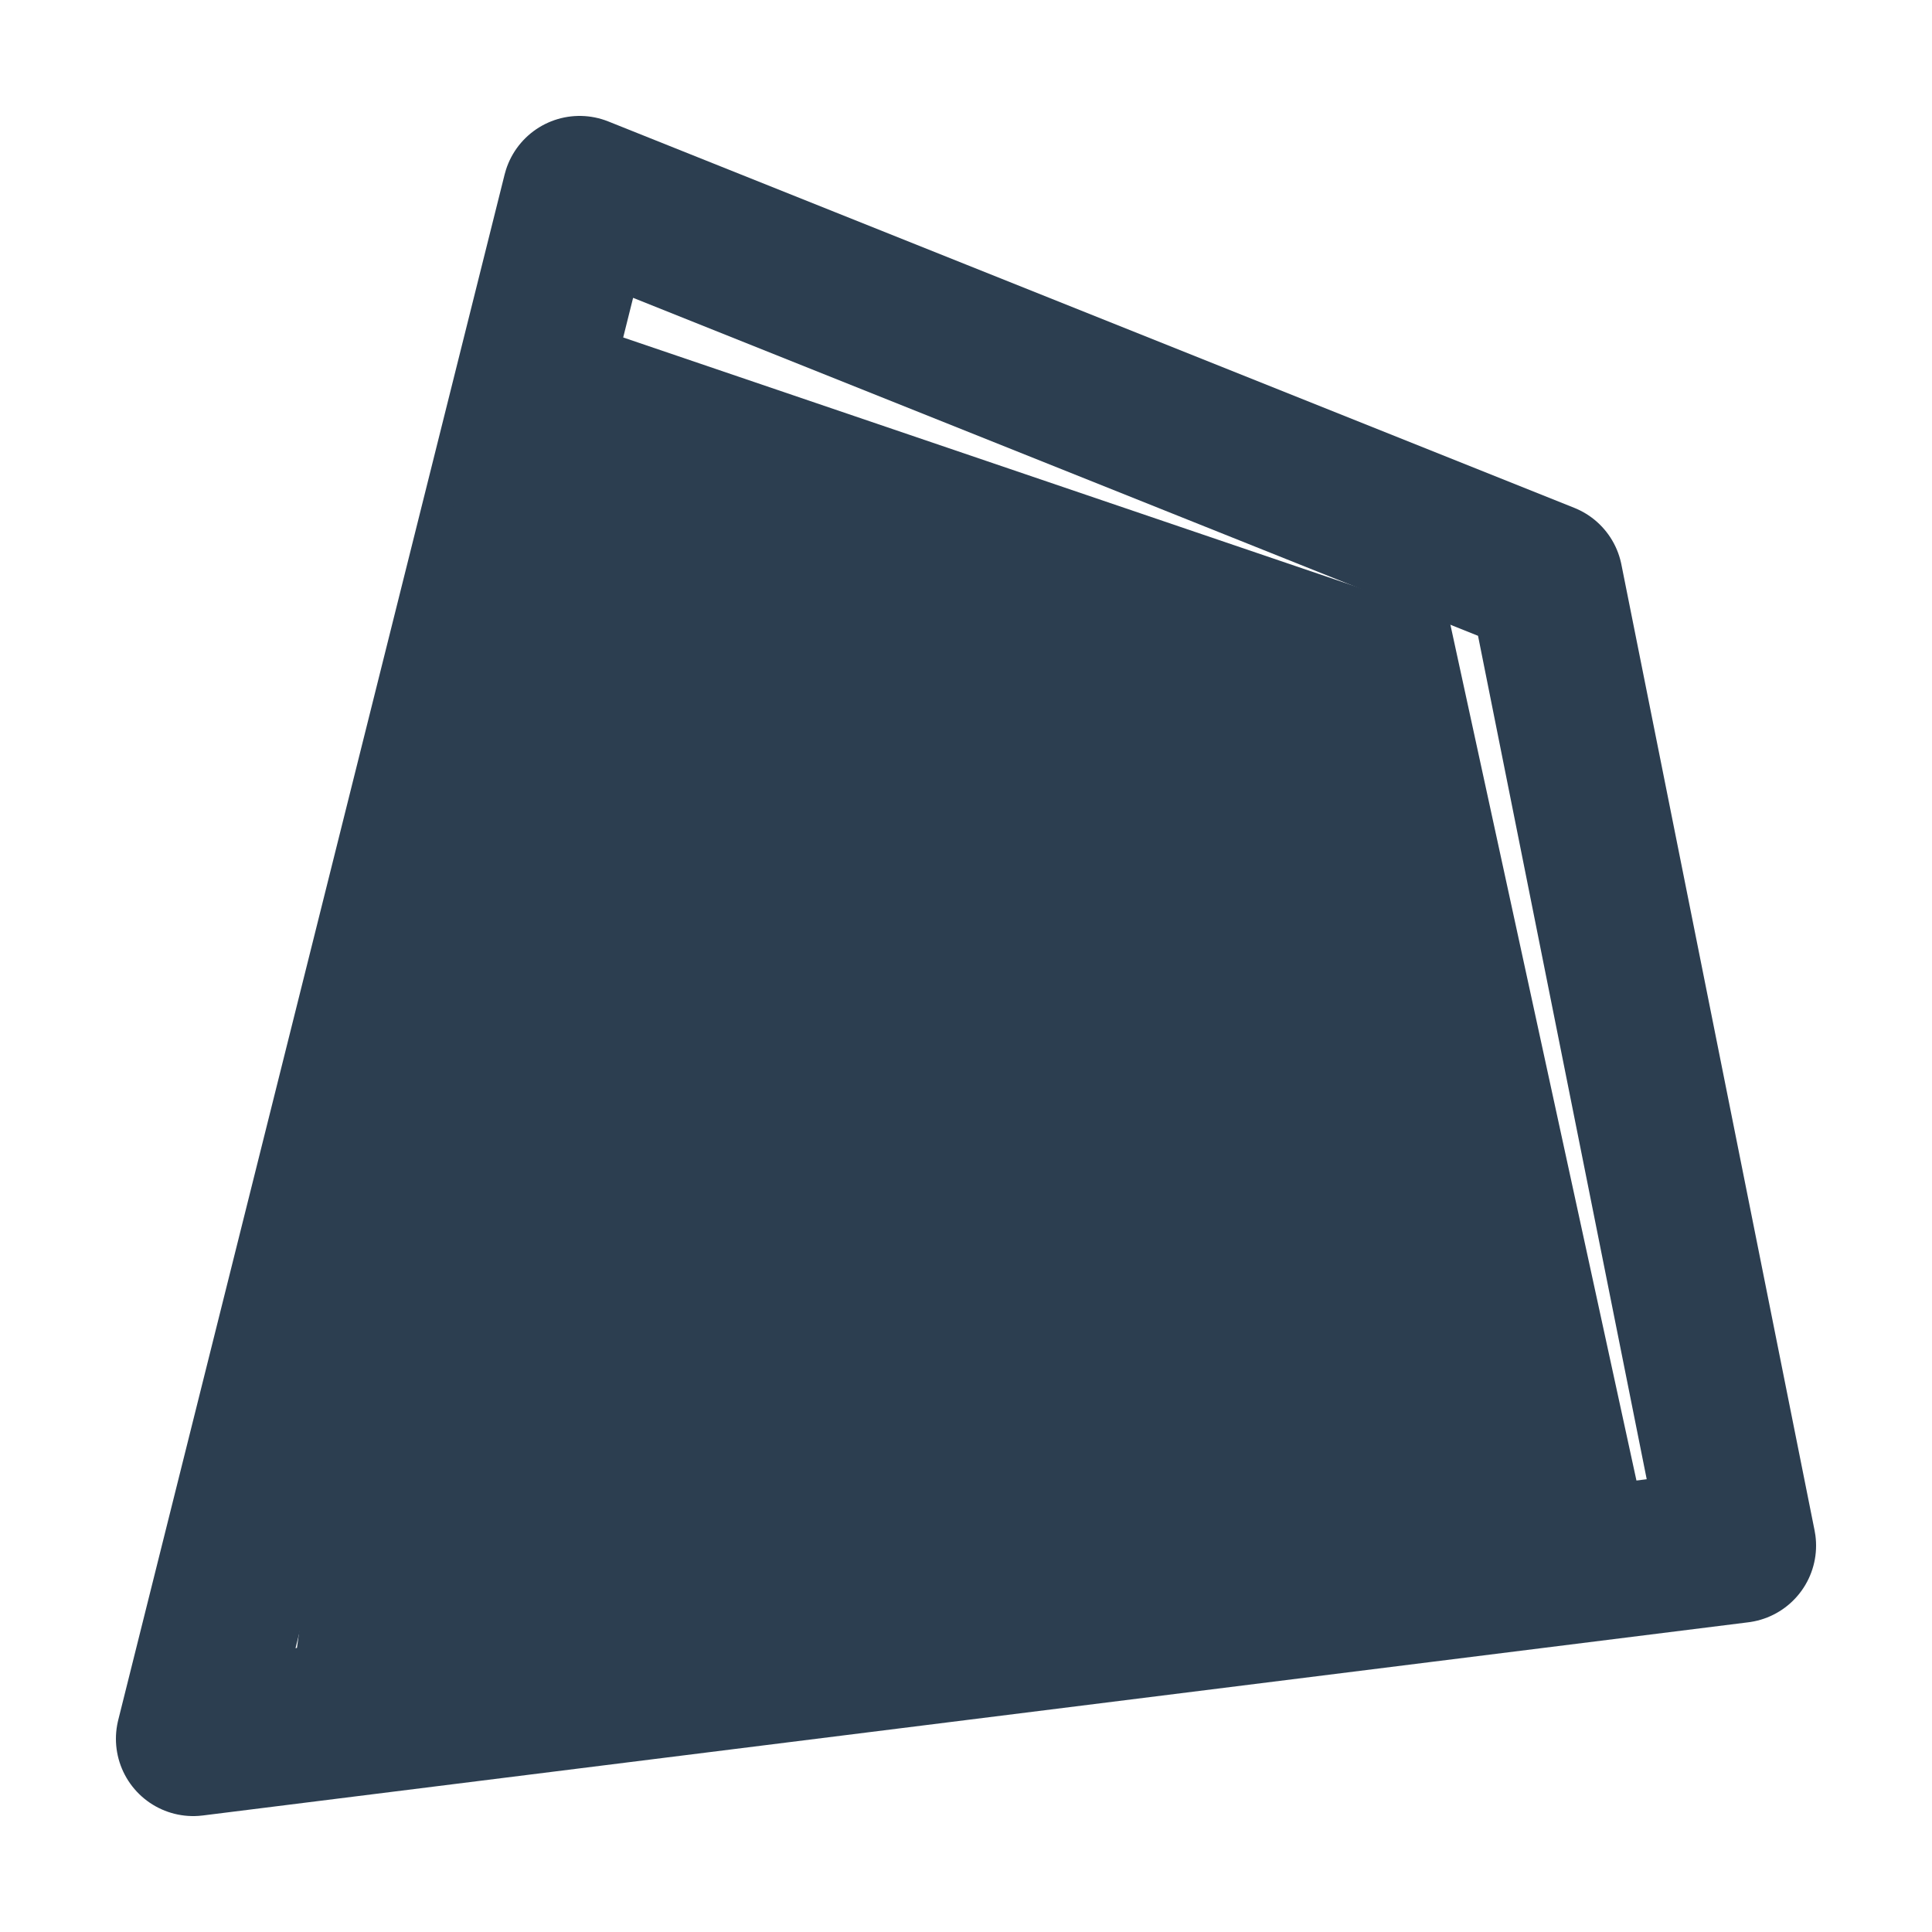
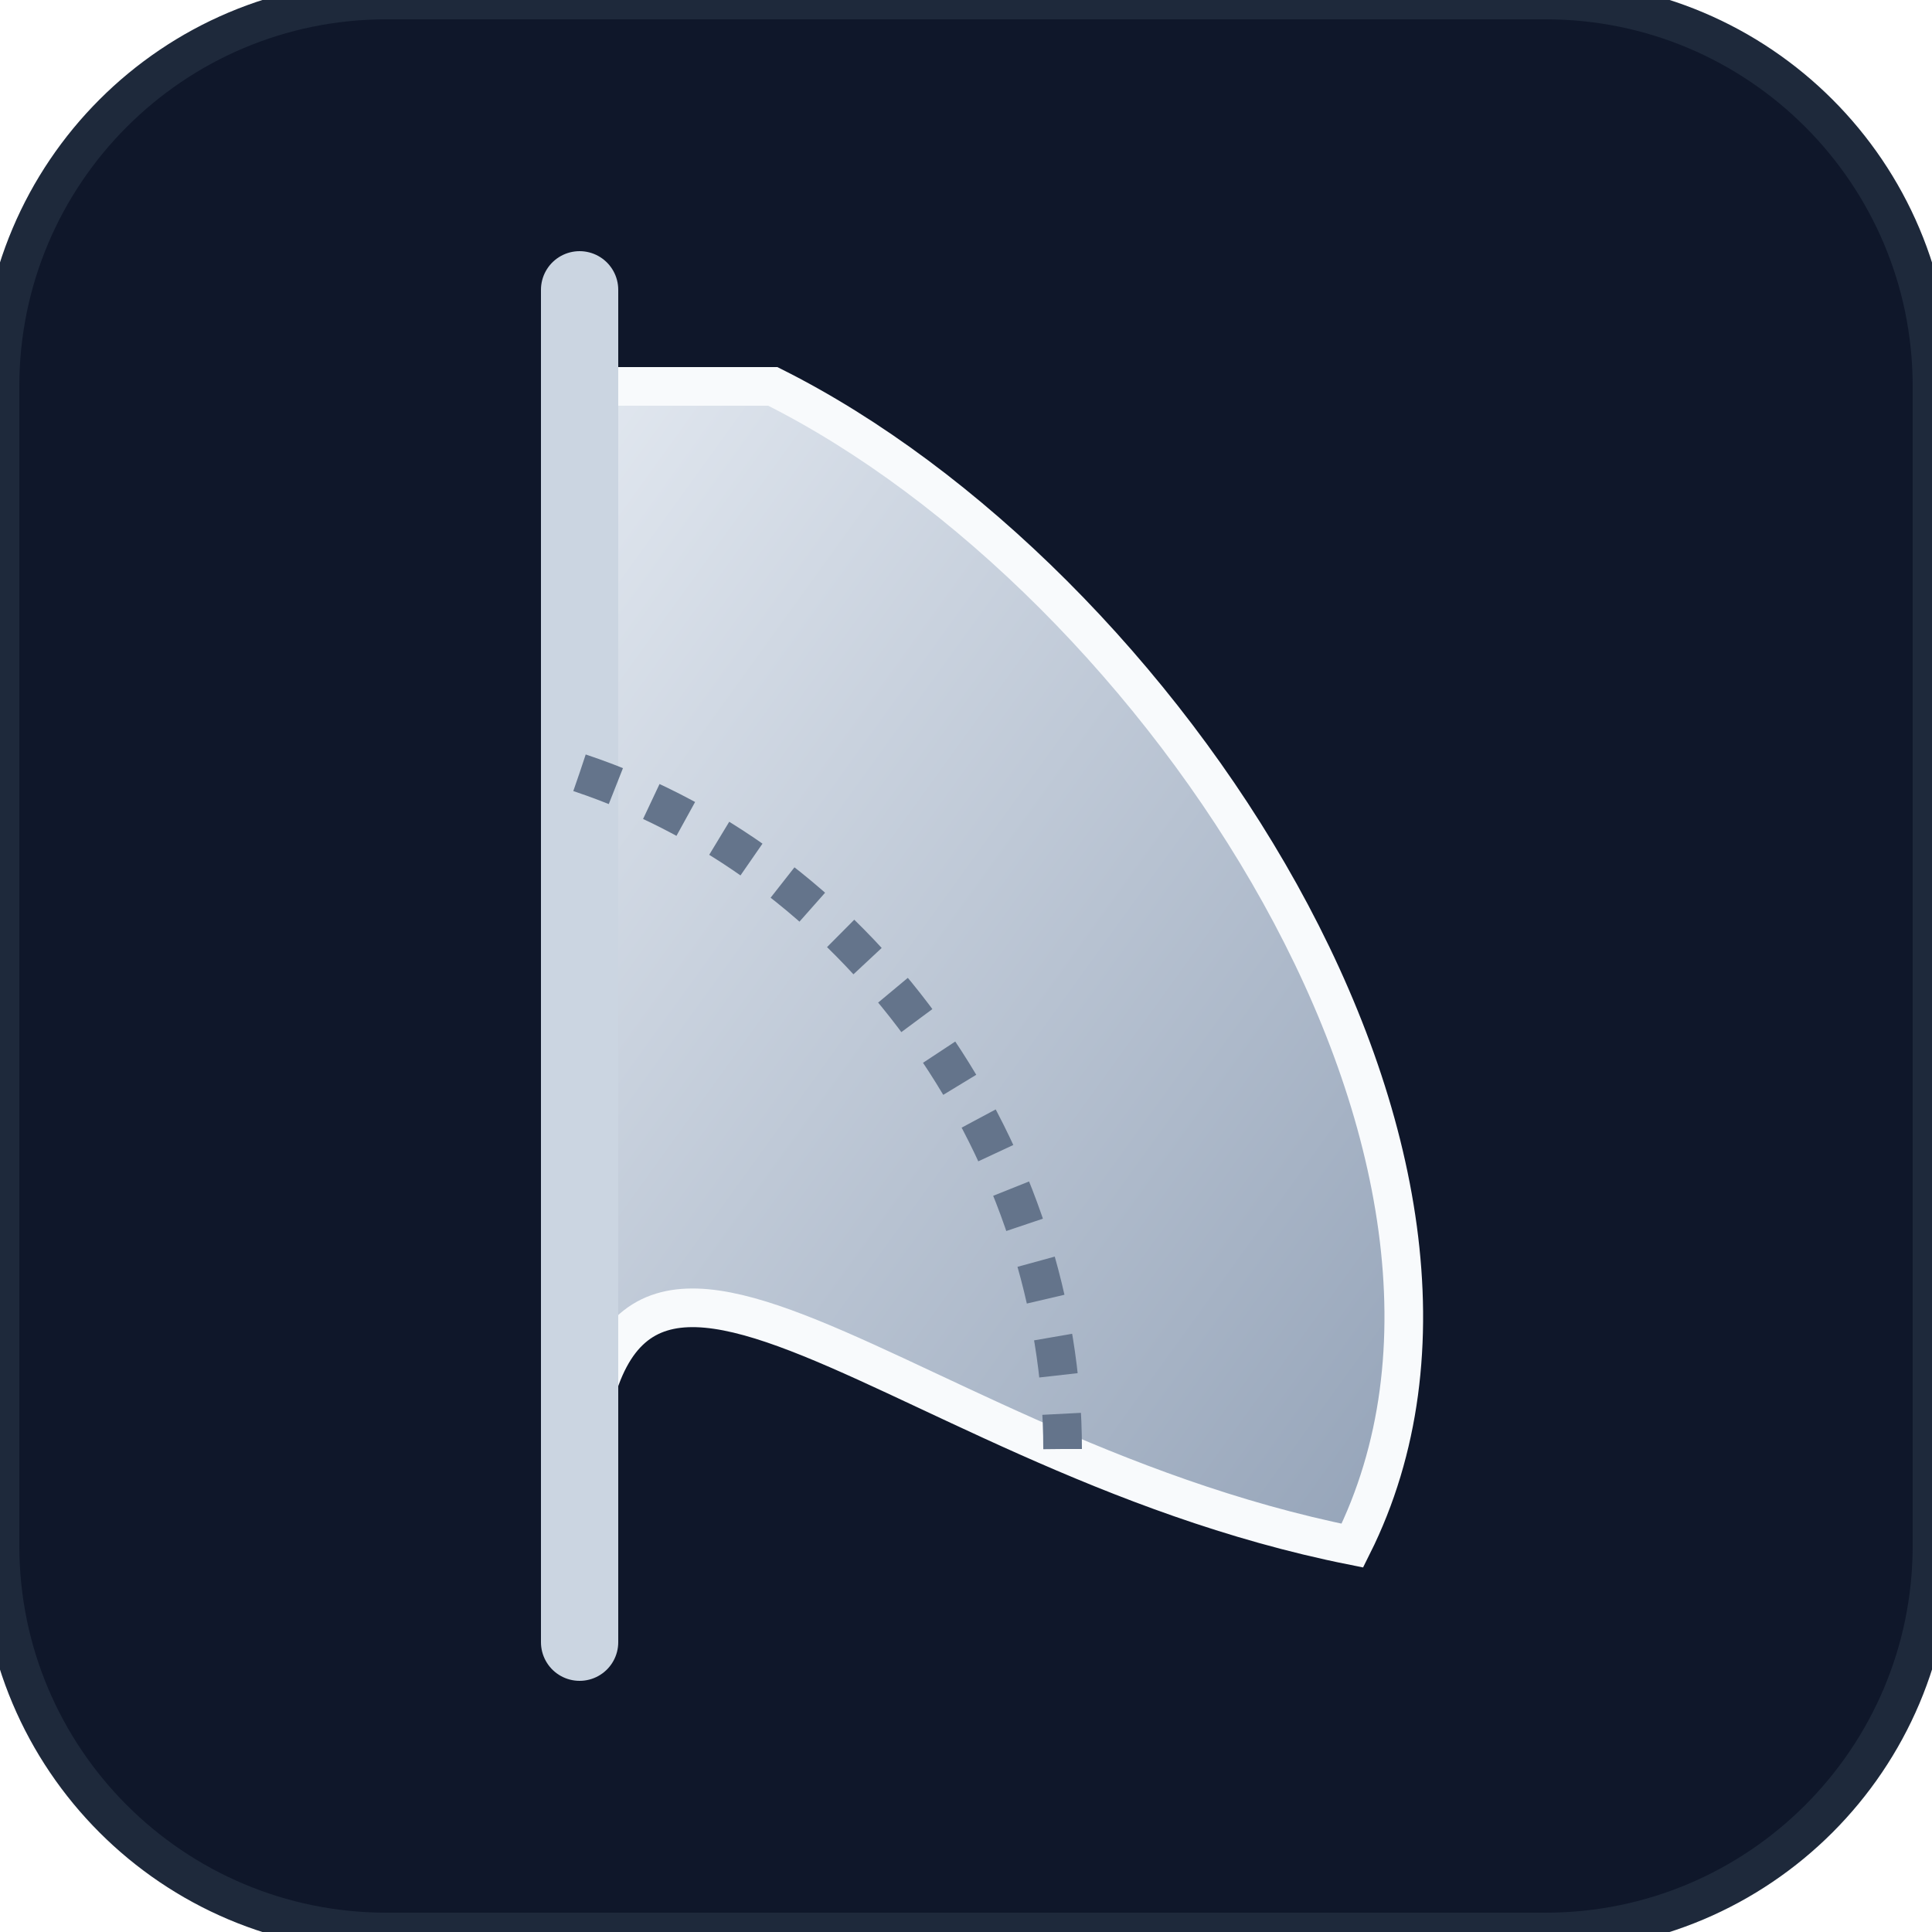
<svg xmlns="http://www.w3.org/2000/svg" viewBox="0 0 100 100">
-   <path d="M10 90 L30 10 L80 30 L90 80 Z" fill="none" stroke="#2C3E50" stroke-width="8" stroke-linejoin="round" />
-   <path d="M25 15 L75 32 L85 78 L15 88 Z" fill="#2C3E50" />
+   <defs>
+     <linearGradient id="sail-grad" x1="0%" y1="0%" x2="100%" y2="100%">
+       <stop offset="0%" stop-color="#E2E8F0" />
+       <stop offset="100%" stop-color="#94A3B8" />
+     </linearGradient>
+   </defs>
+   <rect width="100" height="100" rx="20" fill="#0F172A" stroke="#1E293B" stroke-width="2" />
+   <path d="M 40,20 C 60,30 80,60 70,80 C 45,75 30,55 30,80 L 30,20 Z" fill="url(#sail-grad)" stroke="#F8FAFC" stroke-width="2" />
+   <line x1="30" y1="15" x2="30" y2="85" stroke="#CBD5E1" stroke-width="4" stroke-linecap="round" />
+   <path d="M 30,40 C 45,45 55,60 55,75" fill="none" stroke="#64748B" stroke-width="2" stroke-dasharray="2,2" />
</svg>
